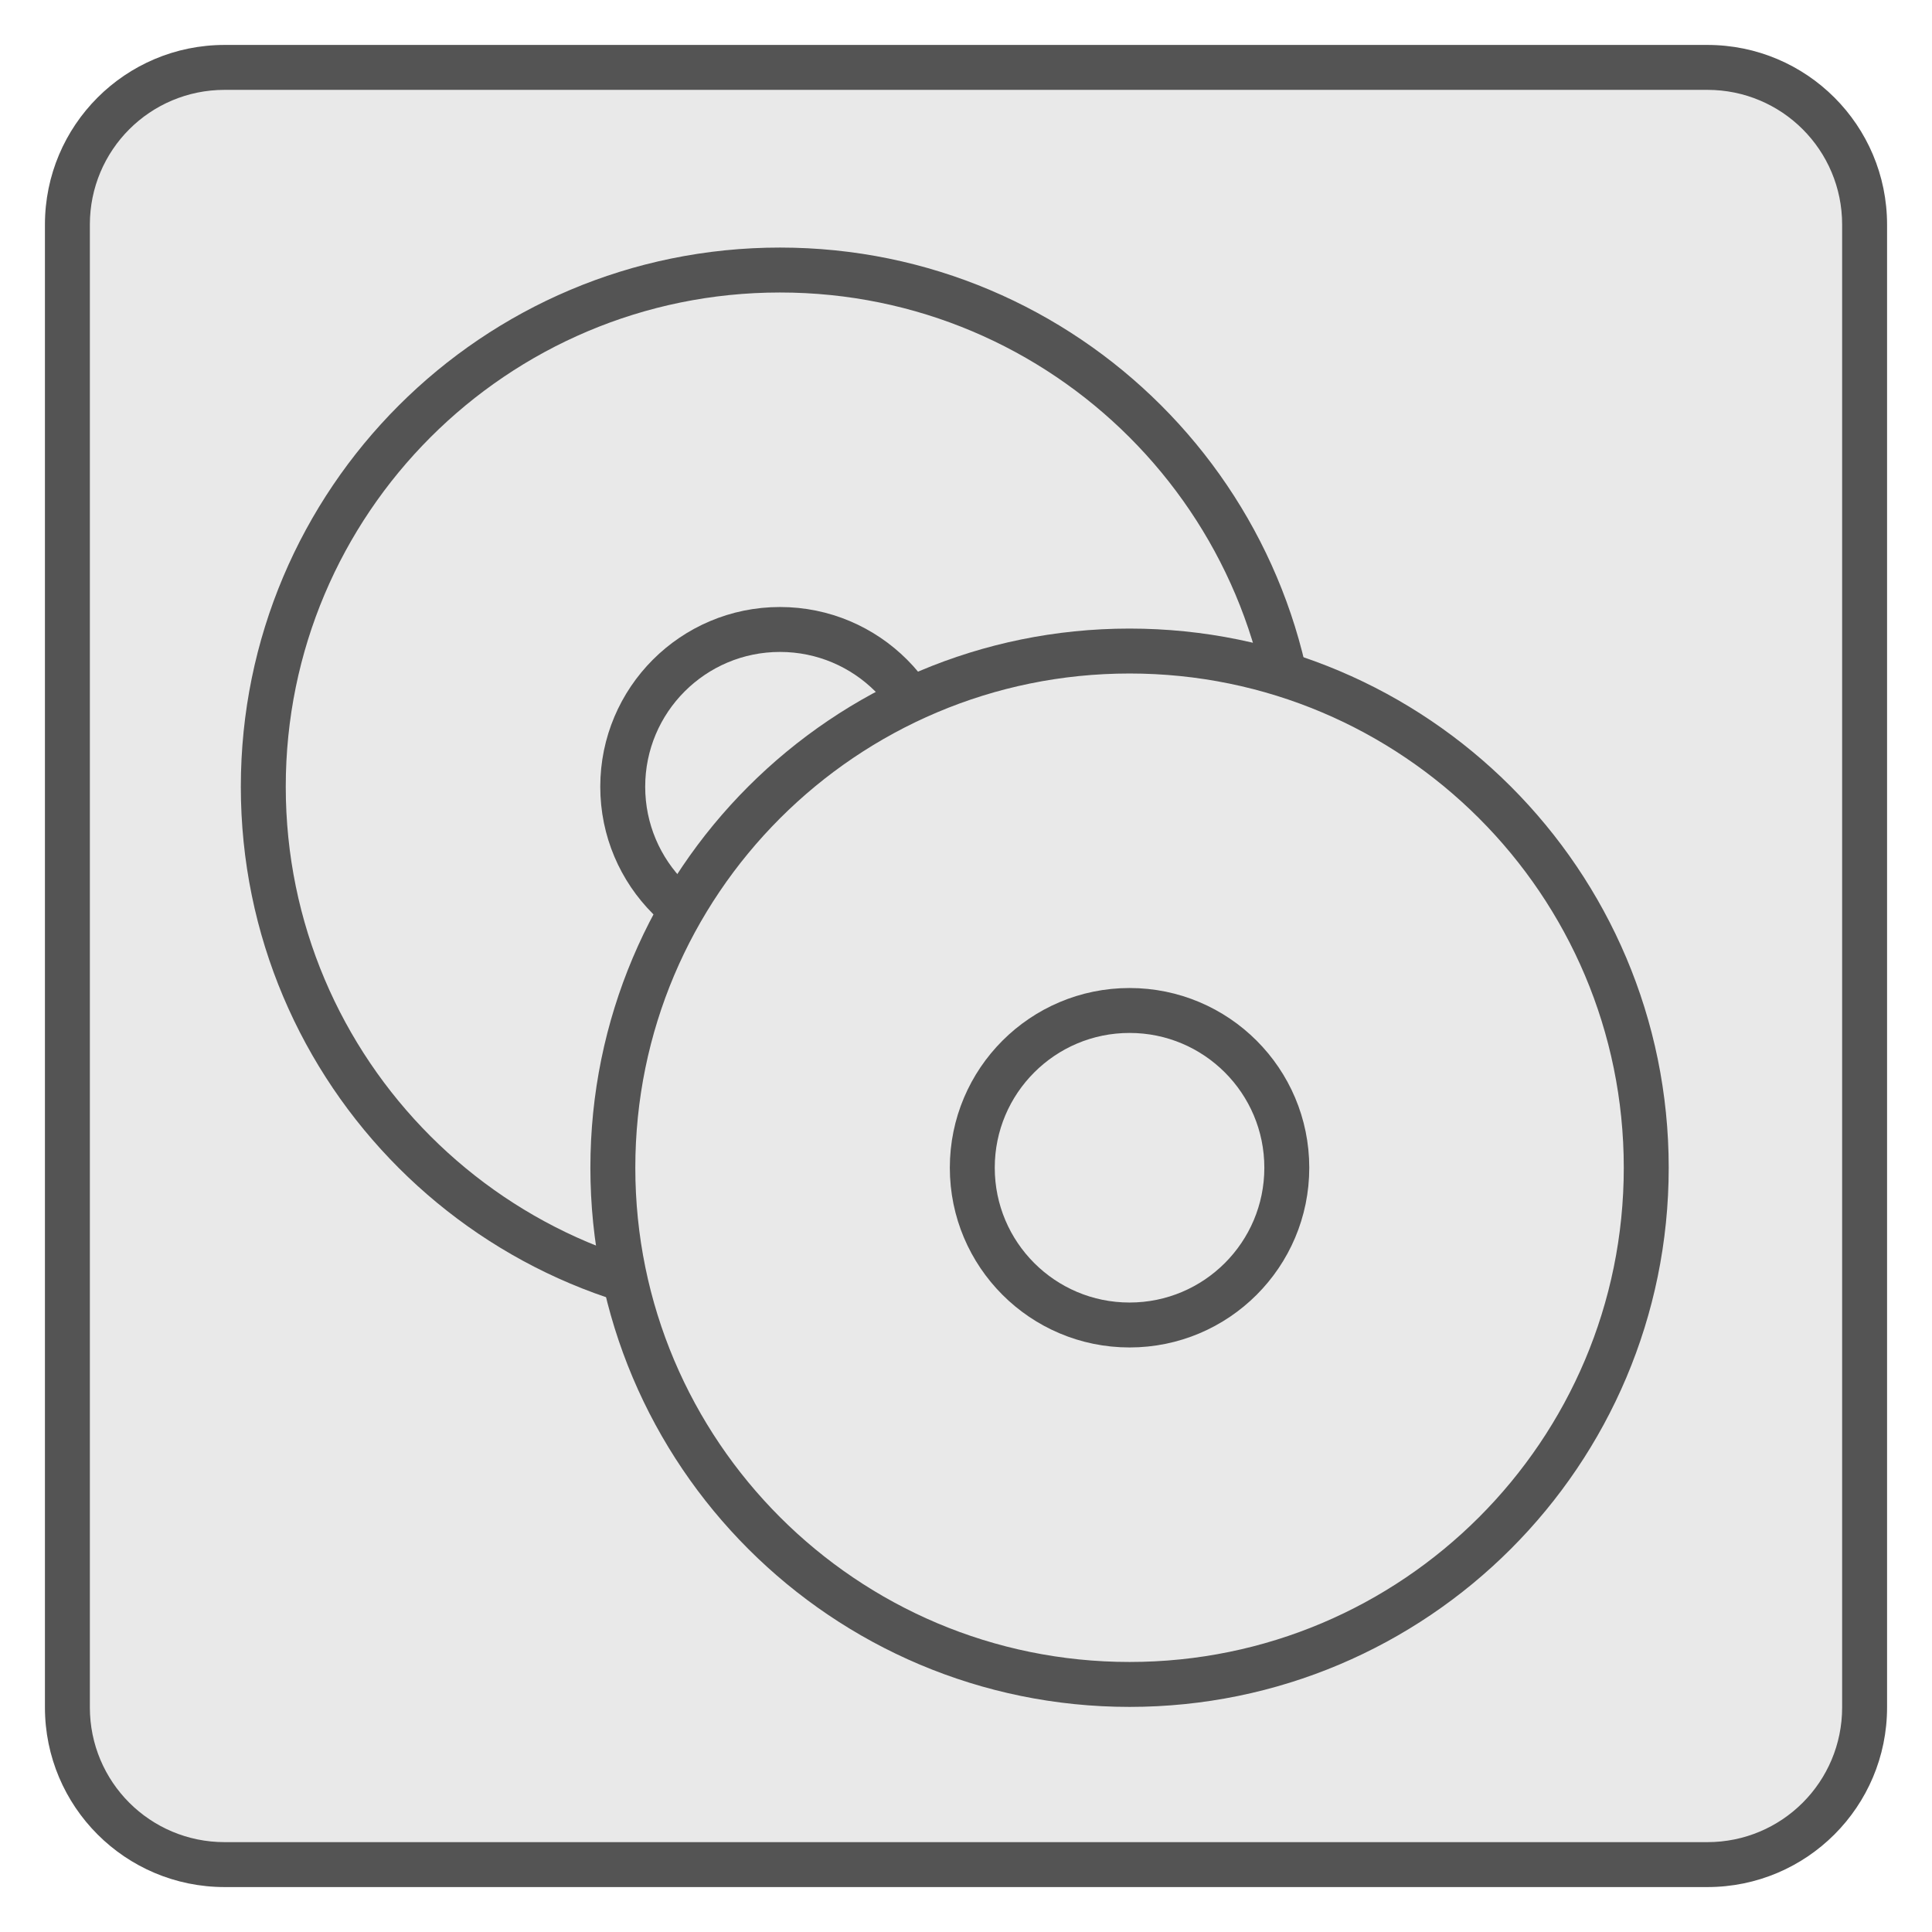
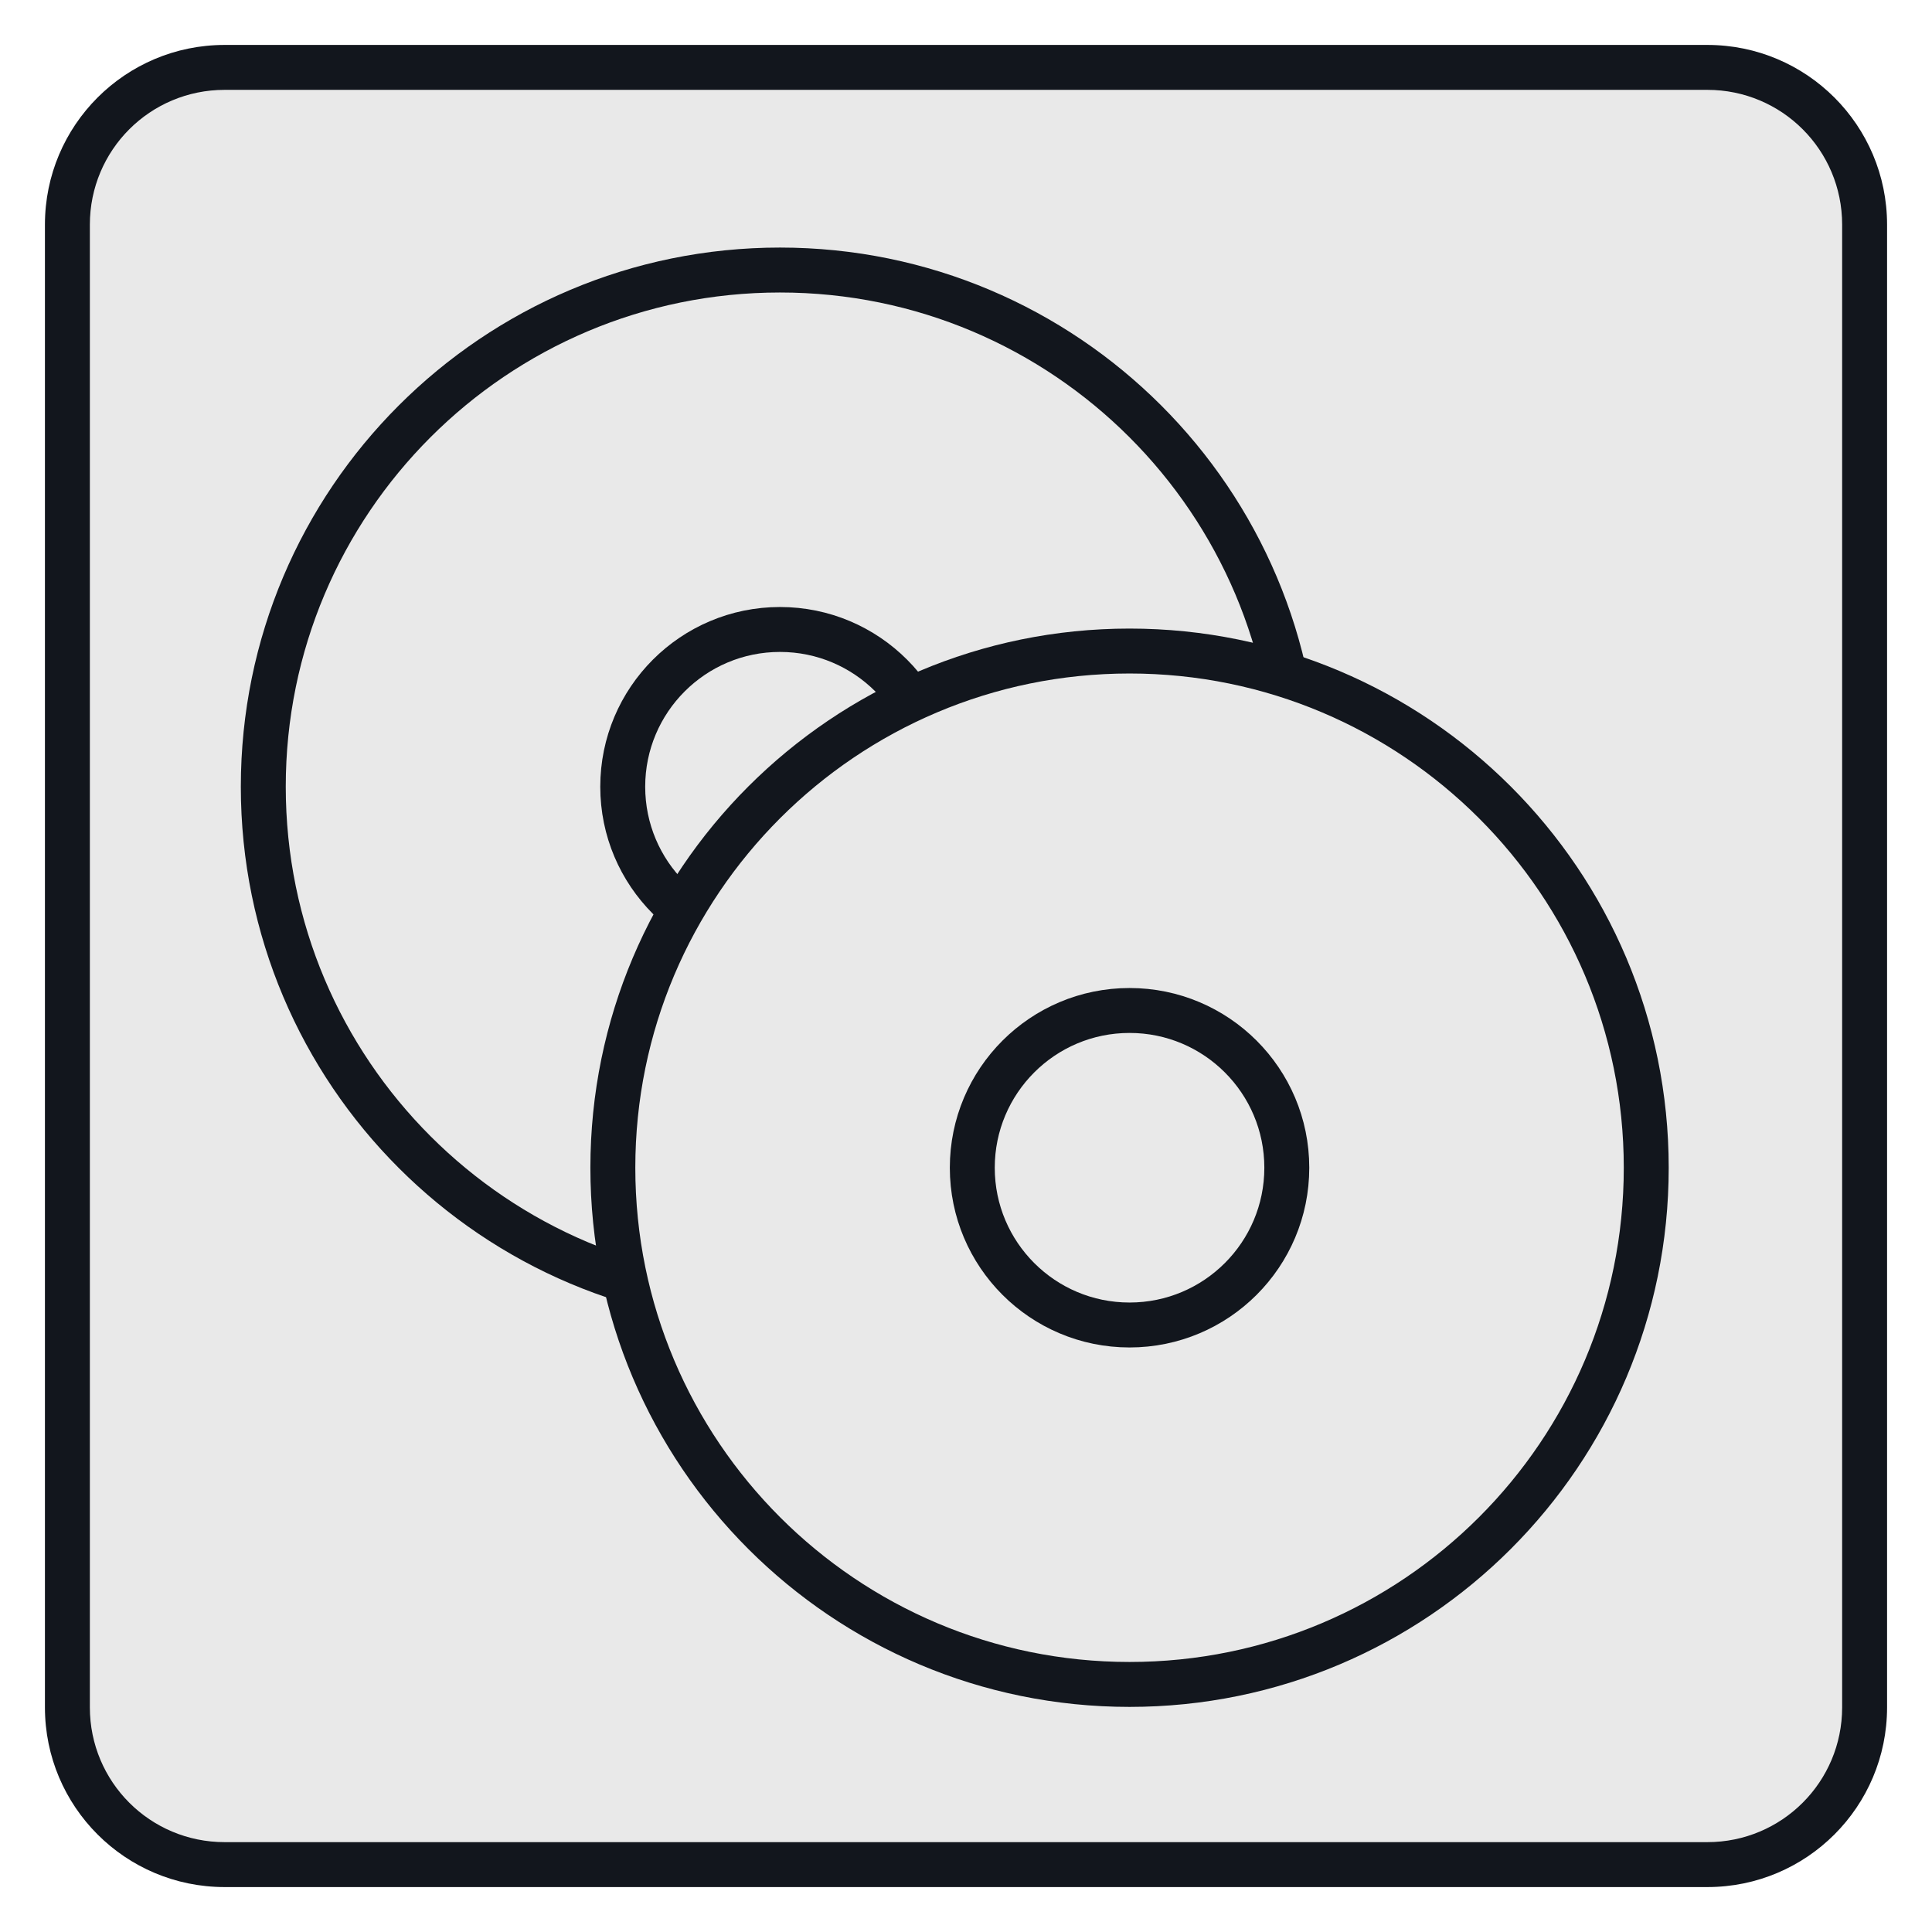
<svg xmlns="http://www.w3.org/2000/svg" id="a" width="43" height="43" viewBox="0 0 43 43">
  <rect x="1.5" y="1.5" width="40" height="40" rx="3.5" ry="3.5" style="fill:#e9e9e9;" />
-   <path d="M38,2c1.66,0,3,1.34,3,3v33c0,1.66-1.34,3-3,3H5c-1.66,0-3-1.34-3-3V5c0-1.66,1.34-3,3-3h33M38,1H5C2.79,1,1,2.79,1,5v33c0,2.21,1.79,4,4,4h33c2.21,0,4-1.79,4-4V5c0-2.21-1.79-4-4-4Z" style="fill:#545454;" />
-   <circle cx="17.36" cy="17.51" r="11.5" style="fill:#e9e9e9; stroke:#545454; stroke-linecap:round; stroke-linejoin:round;" />
-   <circle cx="17.36" cy="17.51" r="3.5" style="fill:#e9e9e9; stroke:#545454; stroke-linecap:round; stroke-linejoin:round;" />
-   <circle cx="25.14" cy="25.99" r="11.5" style="fill:#e9e9e9; stroke:#545454; stroke-linecap:round; stroke-linejoin:round;" />
-   <circle cx="25.14" cy="25.99" r="3.5" style="fill:#e9e9e9; stroke:#545454; stroke-linecap:round; stroke-linejoin:round;" />
+   <path d="M38,2c1.66,0,3,1.34,3,3v33c0,1.66-1.34,3-3,3H5c-1.66,0-3-1.34-3-3V5c0-1.66,1.34-3,3-3h33M38,1H5C2.79,1,1,2.79,1,5v33c0,2.21,1.79,4,4,4h33c2.21,0,4-1.79,4-4V5c0-2.21-1.79-4-4-4Z" style="fill:#12161d;" />
+   <circle cx="17.36" cy="17.51" r="11.5" style="fill:#e9e9e9; stroke:#12161d; stroke-linecap:round; stroke-linejoin:round;" />
+   <circle cx="17.36" cy="17.51" r="3.5" style="fill:#e9e9e9; stroke:#12161d; stroke-linecap:round; stroke-linejoin:round;" />
+   <circle cx="25.14" cy="25.99" r="11.5" style="fill:#e9e9e9; stroke:#12161d; stroke-linecap:round; stroke-linejoin:round;" />
+   <circle cx="25.14" cy="25.99" r="3.5" style="fill:#e9e9e9; stroke:#12161d; stroke-linecap:round; stroke-linejoin:round;" />
</svg>
